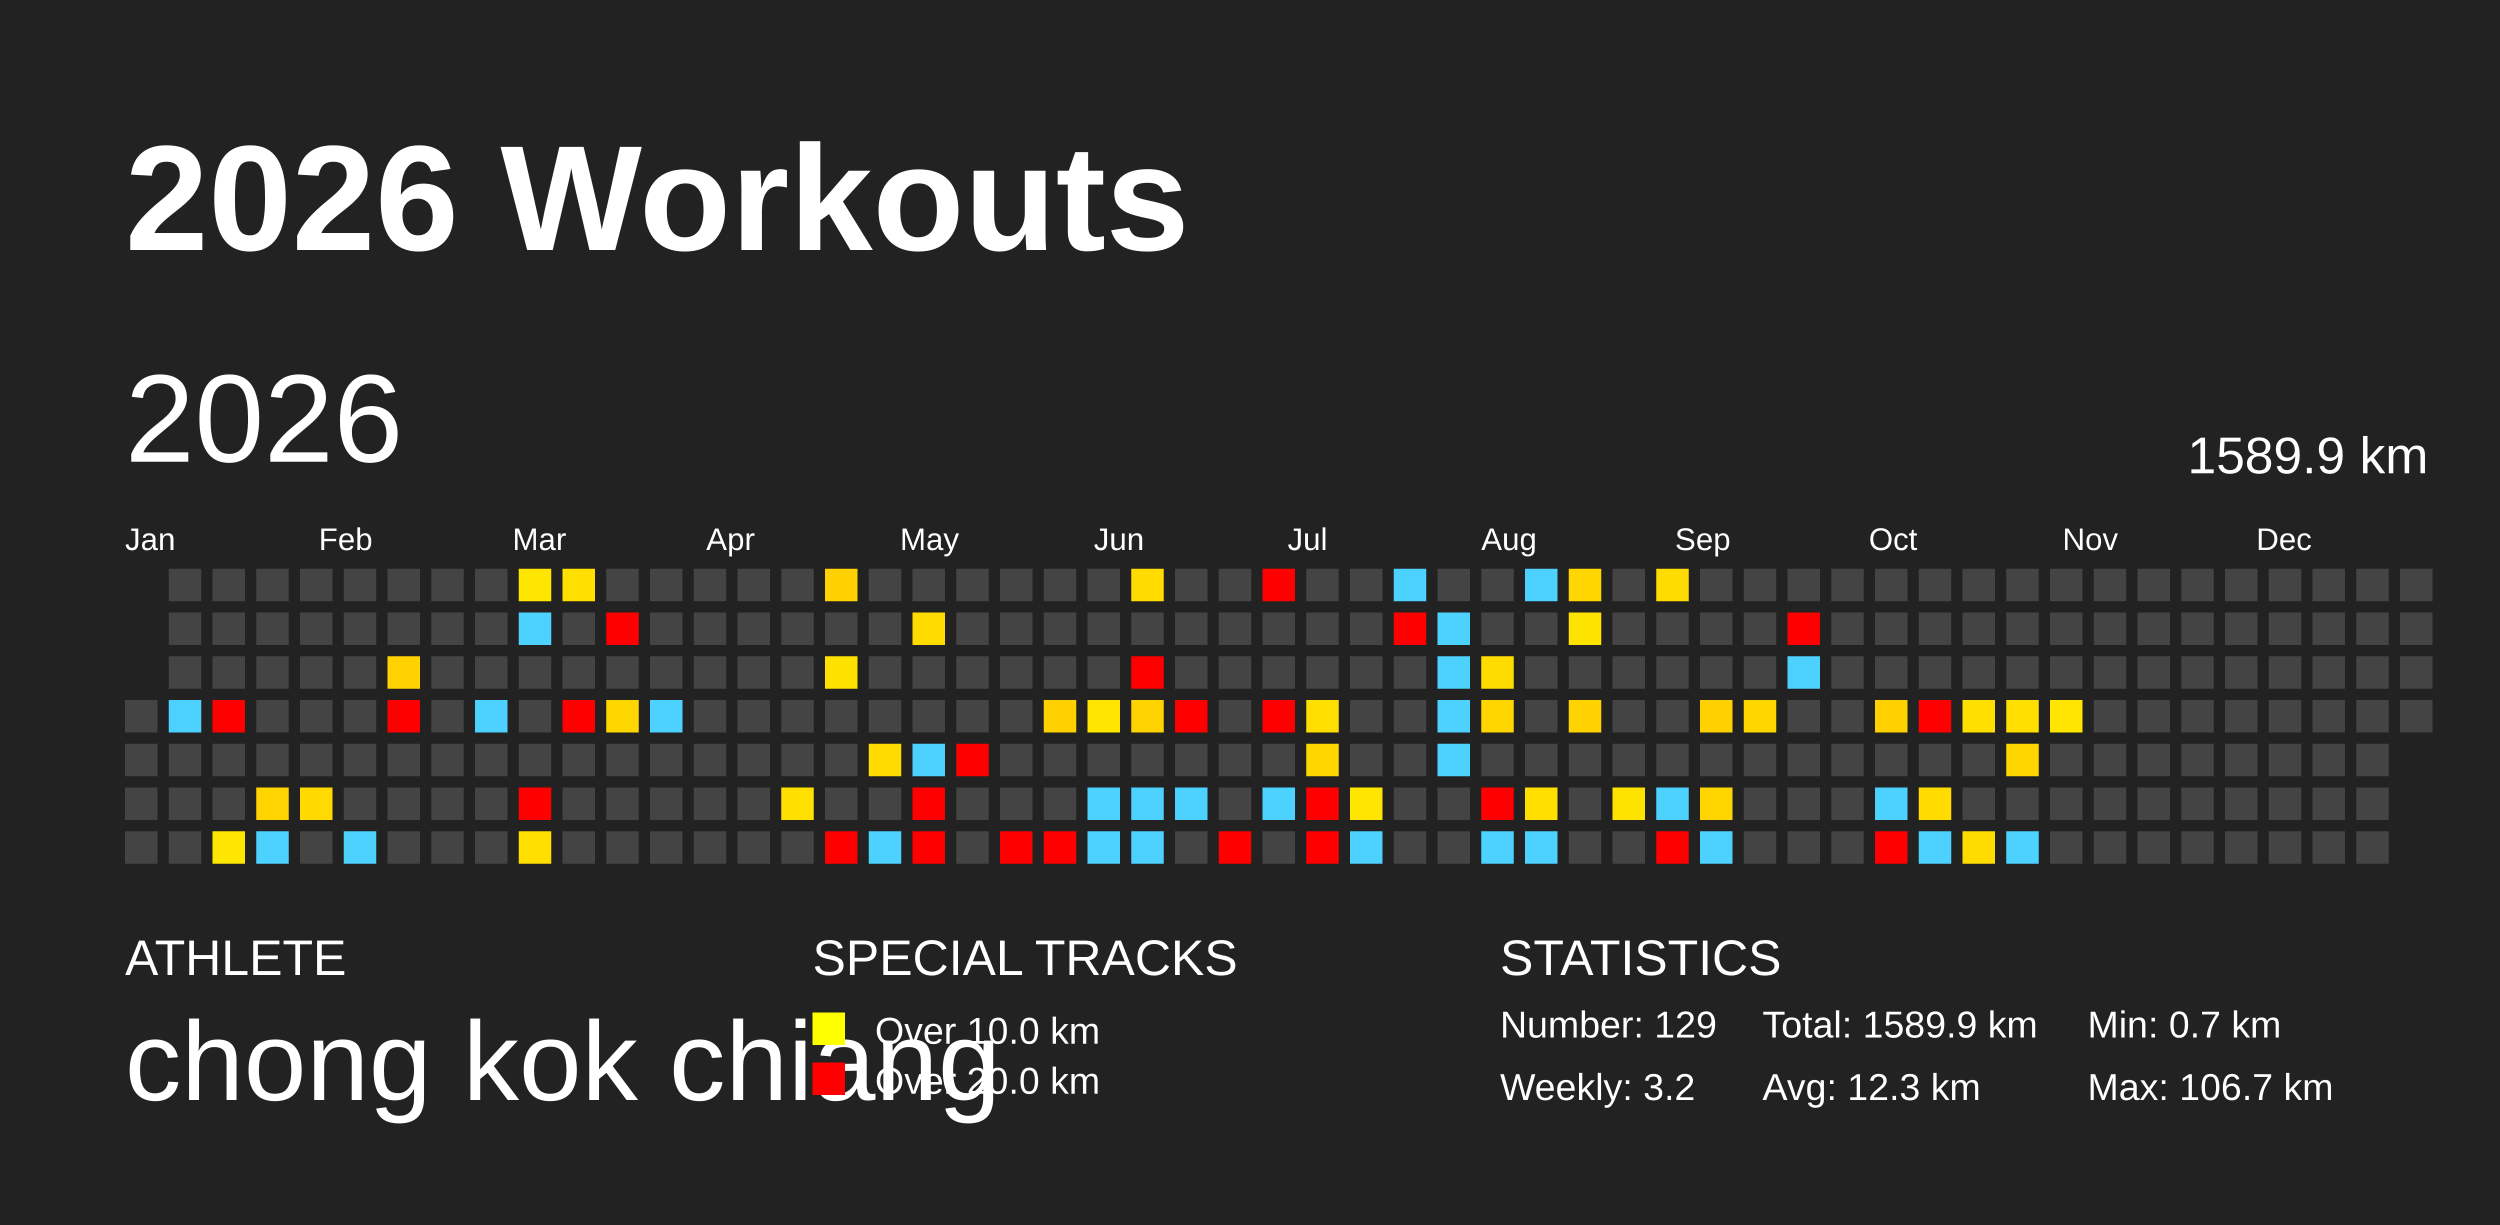
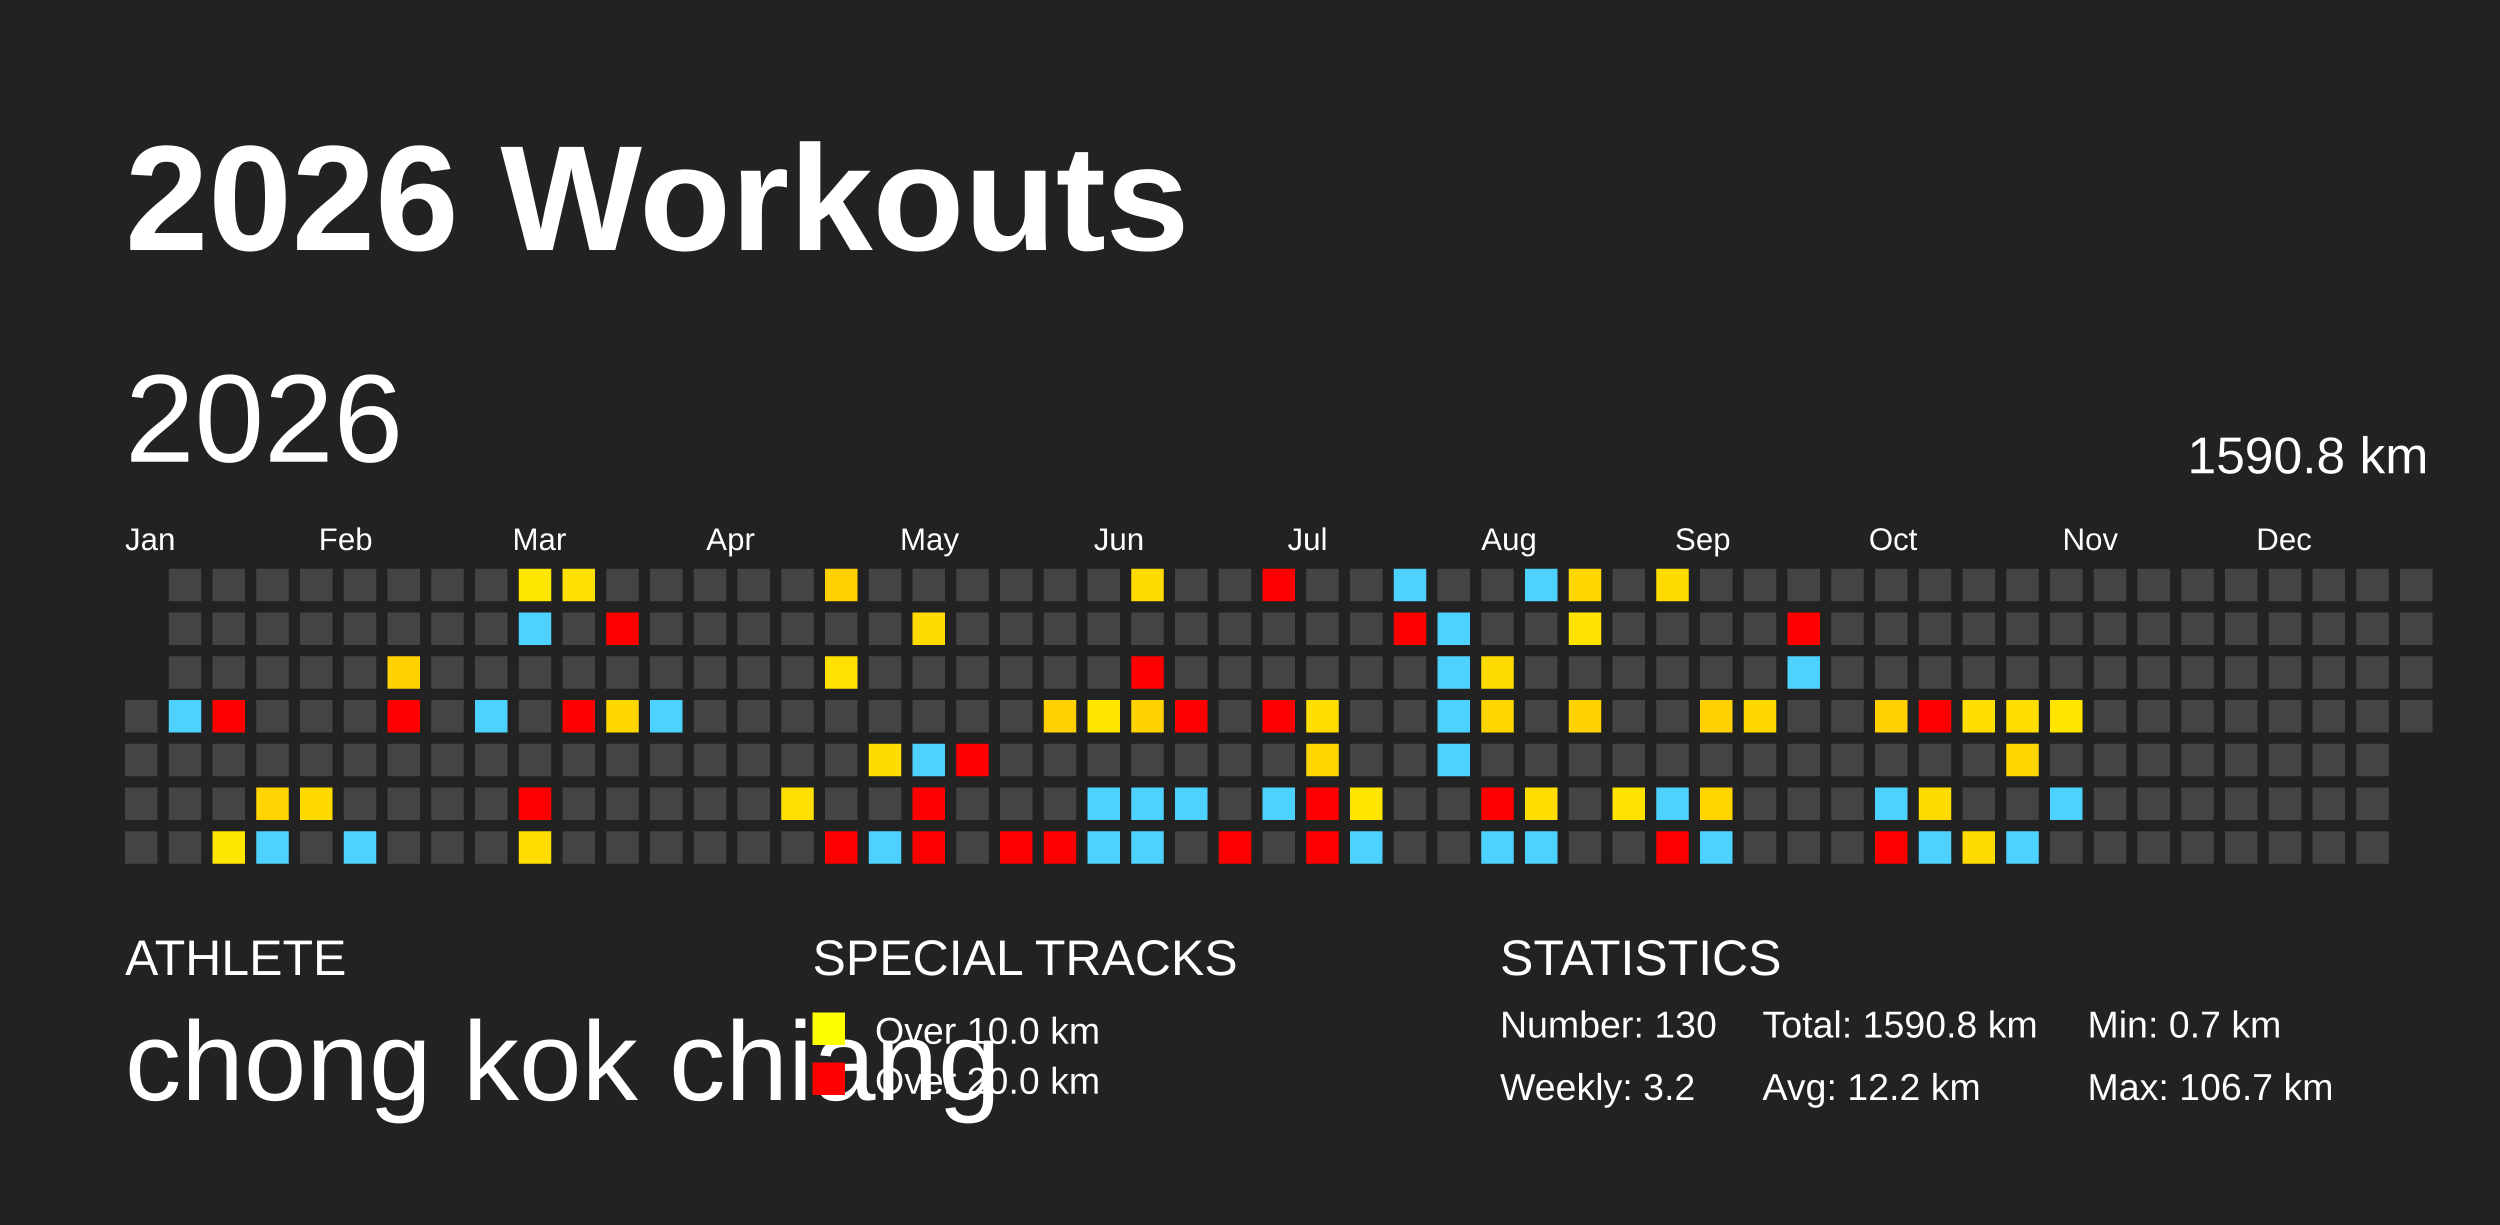
<svg xmlns="http://www.w3.org/2000/svg" baseProfile="full" height="98mm" version="1.1" viewBox="0,0,200,98" width="200mm">
  <defs />
  <rect fill="#222222" height="98" width="200" x="0" y="0" />
  <text fill="#FFFFFF" style="font-size:12px; font-family:Arial; font-weight:bold;" x="10" y="20">2026 Workouts</text>
  <text fill="#FFFFFF" style="font-size:4px; font-family:Arial" x="10" y="78">ATHLETE</text>
  <text fill="#FFFFFF" style="font-size:9px; font-family:Arial" x="10" y="88">chong kok chiang</text>
  <text fill="#FFFFFF" style="font-size:4px; font-family:Arial" x="65" y="78">SPECIAL TRACKS</text>
  <rect fill="yellow" height="2.6" width="2.6" x="65" y="81" />
  <text fill="#FFFFFF" style="font-size:3px; font-family:Arial" x="70" y="83.5">Over 10.0 km</text>
  <rect fill="red" height="2.6" width="2.6" x="65" y="85" />
  <text fill="#FFFFFF" style="font-size:3px; font-family:Arial" x="70" y="87.5">Over 20.0 km</text>
  <text fill="#FFFFFF" style="font-size:4px; font-family:Arial" x="120" y="78">STATISTICS</text>
-   <text fill="#FFFFFF" style="font-size:3px; font-family:Arial" x="120" y="83">Number: 129</text>
+   <text fill="#FFFFFF" style="font-size:3px; font-family:Arial" x="120" y="83">Number: 130</text>
  <text fill="#FFFFFF" style="font-size:3px; font-family:Arial" x="120" y="88">Weekly: 3.2</text>
-   <text fill="#FFFFFF" style="font-size:3px; font-family:Arial" x="141" y="83">Total: 1589.9 km</text>
-   <text fill="#FFFFFF" style="font-size:3px; font-family:Arial" x="141" y="88">Avg: 12.3 km</text>
+   <text fill="#FFFFFF" style="font-size:3px; font-family:Arial" x="141" y="83">Total: 1590.8 km</text>
+   <text fill="#FFFFFF" style="font-size:3px; font-family:Arial" x="141" y="88">Avg: 12.2 km</text>
  <text fill="#FFFFFF" style="font-size:3px; font-family:Arial" x="167" y="83">Min: 0.7 km</text>
  <text fill="#FFFFFF" style="font-size:3px; font-family:Arial" x="167" y="88">Max: 106.7 km</text>
  <text dominant-baseline="hanging" fill="#FFFFFF" style="font-size:10.0px; font-family:Arial;" x="10" y="30">2026</text>
-   <text dominant-baseline="hanging" fill="#FFFFFF" style="font-size:4.125px; font-family:Arial;" x="175" y="35">1589.9 km</text>
+   <text dominant-baseline="hanging" fill="#FFFFFF" style="font-size:4.125px; font-family:Arial;" x="175" y="35">1590.8 km</text>
  <text fill="#FFFFFF" style="font-size:2.5px; font-family:Arial" x="10.0" y="44">Jan</text>
  <text fill="#FFFFFF" style="font-size:2.5px; font-family:Arial" x="25.5" y="44">Feb</text>
  <text fill="#FFFFFF" style="font-size:2.5px; font-family:Arial" x="41.0" y="44">Mar</text>
  <text fill="#FFFFFF" style="font-size:2.5px; font-family:Arial" x="56.5" y="44">Apr</text>
  <text fill="#FFFFFF" style="font-size:2.5px; font-family:Arial" x="72.0" y="44">May</text>
  <text fill="#FFFFFF" style="font-size:2.5px; font-family:Arial" x="87.5" y="44">Jun</text>
  <text fill="#FFFFFF" style="font-size:2.5px; font-family:Arial" x="103.0" y="44">Jul</text>
  <text fill="#FFFFFF" style="font-size:2.5px; font-family:Arial" x="118.5" y="44">Aug</text>
  <text fill="#FFFFFF" style="font-size:2.5px; font-family:Arial" x="134.0" y="44">Sep</text>
  <text fill="#FFFFFF" style="font-size:2.5px; font-family:Arial" x="149.5" y="44">Oct</text>
  <text fill="#FFFFFF" style="font-size:2.5px; font-family:Arial" x="165.0" y="44">Nov</text>
  <text fill="#FFFFFF" style="font-size:2.5px; font-family:Arial" x="180.5" y="44">Dec</text>
  <rect fill="#444444" height="2.6" width="2.6" x="10.0" y="56.0" />
  <rect fill="#444444" height="2.6" width="2.6" x="10.0" y="59.5" />
  <rect fill="#444444" height="2.6" width="2.6" x="10.0" y="63.0" />
  <rect fill="#444444" height="2.6" width="2.6" x="10.0" y="66.5" />
  <rect fill="#444444" height="2.6" width="2.6" x="13.5" y="45.5" />
  <rect fill="#444444" height="2.6" width="2.6" x="13.5" y="49.0" />
  <rect fill="#444444" height="2.6" width="2.6" x="13.5" y="52.5" />
  <rect fill="#4dd2ff" height="2.6" width="2.6" x="13.5" y="56.0" />
  <rect fill="#444444" height="2.6" width="2.6" x="13.5" y="59.5" />
  <rect fill="#444444" height="2.6" width="2.6" x="13.5" y="63.0" />
  <rect fill="#444444" height="2.6" width="2.6" x="13.5" y="66.5" />
  <rect fill="#444444" height="2.6" width="2.6" x="17.0" y="45.5" />
  <rect fill="#444444" height="2.6" width="2.6" x="17.0" y="49.0" />
  <rect fill="#444444" height="2.6" width="2.6" x="17.0" y="52.5" />
  <rect fill="red" height="2.6" width="2.6" x="17.0" y="56.0" />
  <rect fill="#444444" height="2.6" width="2.6" x="17.0" y="59.5" />
  <rect fill="#444444" height="2.6" width="2.6" x="17.0" y="63.0" />
  <rect fill="#ffe600" height="2.6" width="2.6" x="17.0" y="66.5" />
  <rect fill="#444444" height="2.6" width="2.6" x="20.5" y="45.5" />
  <rect fill="#444444" height="2.6" width="2.6" x="20.5" y="49.0" />
  <rect fill="#444444" height="2.6" width="2.6" x="20.5" y="52.5" />
  <rect fill="#444444" height="2.6" width="2.6" x="20.5" y="56.0" />
  <rect fill="#444444" height="2.6" width="2.6" x="20.5" y="59.5" />
  <rect fill="#ffd400" height="2.6" width="2.6" x="20.5" y="63.0" />
  <rect fill="#4dd2ff" height="2.6" width="2.6" x="20.5" y="66.5" />
  <rect fill="#444444" height="2.6" width="2.6" x="24.0" y="45.5" />
  <rect fill="#444444" height="2.6" width="2.6" x="24.0" y="49.0" />
  <rect fill="#444444" height="2.6" width="2.6" x="24.0" y="52.5" />
  <rect fill="#444444" height="2.6" width="2.6" x="24.0" y="56.0" />
  <rect fill="#444444" height="2.6" width="2.6" x="24.0" y="59.5" />
  <rect fill="#ffd900" height="2.6" width="2.6" x="24.0" y="63.0" />
  <rect fill="#444444" height="2.6" width="2.6" x="24.0" y="66.5" />
  <rect fill="#444444" height="2.6" width="2.6" x="27.5" y="45.5" />
  <rect fill="#444444" height="2.6" width="2.6" x="27.5" y="49.0" />
  <rect fill="#444444" height="2.6" width="2.6" x="27.5" y="52.5" />
  <rect fill="#444444" height="2.6" width="2.6" x="27.5" y="56.0" />
  <rect fill="#444444" height="2.6" width="2.6" x="27.5" y="59.5" />
  <rect fill="#444444" height="2.6" width="2.6" x="27.5" y="63.0" />
  <rect fill="#4dd2ff" height="2.6" width="2.6" x="27.5" y="66.5" />
  <rect fill="#444444" height="2.6" width="2.6" x="31.0" y="45.5" />
  <rect fill="#444444" height="2.6" width="2.6" x="31.0" y="49.0" />
  <rect fill="#ffd200" height="2.6" width="2.6" x="31.0" y="52.5" />
  <rect fill="red" height="2.6" width="2.6" x="31.0" y="56.0" />
  <rect fill="#444444" height="2.6" width="2.6" x="31.0" y="59.5" />
  <rect fill="#444444" height="2.6" width="2.6" x="31.0" y="63.0" />
  <rect fill="#444444" height="2.6" width="2.6" x="31.0" y="66.5" />
  <rect fill="#444444" height="2.6" width="2.6" x="34.5" y="45.5" />
  <rect fill="#444444" height="2.6" width="2.6" x="34.5" y="49.0" />
  <rect fill="#444444" height="2.6" width="2.6" x="34.5" y="52.5" />
  <rect fill="#444444" height="2.6" width="2.6" x="34.5" y="56.0" />
  <rect fill="#444444" height="2.6" width="2.6" x="34.5" y="59.5" />
  <rect fill="#444444" height="2.6" width="2.6" x="34.5" y="63.0" />
  <rect fill="#444444" height="2.6" width="2.6" x="34.5" y="66.5" />
  <rect fill="#444444" height="2.6" width="2.6" x="38.0" y="45.5" />
  <rect fill="#444444" height="2.6" width="2.6" x="38.0" y="49.0" />
  <rect fill="#444444" height="2.6" width="2.6" x="38.0" y="52.5" />
  <rect fill="#4dd2ff" height="2.6" width="2.6" x="38.0" y="56.0" />
  <rect fill="#444444" height="2.6" width="2.6" x="38.0" y="59.5" />
  <rect fill="#444444" height="2.6" width="2.6" x="38.0" y="63.0" />
  <rect fill="#444444" height="2.6" width="2.6" x="38.0" y="66.5" />
  <rect fill="#ffe600" height="2.6" width="2.6" x="41.5" y="45.5" />
  <rect fill="#4dd2ff" height="2.6" width="2.6" x="41.5" y="49.0" />
  <rect fill="#444444" height="2.6" width="2.6" x="41.5" y="52.5" />
  <rect fill="#444444" height="2.6" width="2.6" x="41.5" y="56.0" />
  <rect fill="#444444" height="2.6" width="2.6" x="41.5" y="59.5" />
  <rect fill="red" height="2.6" width="2.6" x="41.5" y="63.0" />
  <rect fill="#ffde00" height="2.6" width="2.6" x="41.5" y="66.5" />
  <rect fill="#ffe000" height="2.6" width="2.6" x="45.0" y="45.5" />
  <rect fill="#444444" height="2.6" width="2.6" x="45.0" y="49.0" />
  <rect fill="#444444" height="2.6" width="2.6" x="45.0" y="52.5" />
  <rect fill="red" height="2.6" width="2.6" x="45.0" y="56.0" />
  <rect fill="#444444" height="2.6" width="2.6" x="45.0" y="59.5" />
  <rect fill="#444444" height="2.6" width="2.6" x="45.0" y="63.0" />
  <rect fill="#444444" height="2.6" width="2.6" x="45.0" y="66.5" />
  <rect fill="#444444" height="2.6" width="2.6" x="48.5" y="45.5" />
  <rect fill="red" height="2.6" width="2.6" x="48.5" y="49.0" />
  <rect fill="#444444" height="2.6" width="2.6" x="48.5" y="52.5" />
  <rect fill="#ffd700" height="2.6" width="2.6" x="48.5" y="56.0" />
  <rect fill="#444444" height="2.6" width="2.6" x="48.5" y="59.5" />
  <rect fill="#444444" height="2.6" width="2.6" x="48.5" y="63.0" />
  <rect fill="#444444" height="2.6" width="2.6" x="48.5" y="66.5" />
  <rect fill="#444444" height="2.6" width="2.6" x="52.0" y="45.5" />
  <rect fill="#444444" height="2.6" width="2.6" x="52.0" y="49.0" />
  <rect fill="#444444" height="2.6" width="2.6" x="52.0" y="52.5" />
  <rect fill="#4dd2ff" height="2.6" width="2.6" x="52.0" y="56.0" />
  <rect fill="#444444" height="2.6" width="2.6" x="52.0" y="59.5" />
  <rect fill="#444444" height="2.6" width="2.6" x="52.0" y="63.0" />
  <rect fill="#444444" height="2.6" width="2.6" x="52.0" y="66.5" />
  <rect fill="#444444" height="2.6" width="2.6" x="55.5" y="45.5" />
  <rect fill="#444444" height="2.6" width="2.6" x="55.5" y="49.0" />
  <rect fill="#444444" height="2.6" width="2.6" x="55.5" y="52.5" />
  <rect fill="#444444" height="2.6" width="2.6" x="55.5" y="56.0" />
  <rect fill="#444444" height="2.6" width="2.6" x="55.5" y="59.5" />
  <rect fill="#444444" height="2.6" width="2.6" x="55.5" y="63.0" />
  <rect fill="#444444" height="2.6" width="2.6" x="55.5" y="66.5" />
  <rect fill="#444444" height="2.6" width="2.6" x="59.0" y="45.5" />
  <rect fill="#444444" height="2.6" width="2.6" x="59.0" y="49.0" />
  <rect fill="#444444" height="2.6" width="2.6" x="59.0" y="52.5" />
  <rect fill="#444444" height="2.6" width="2.6" x="59.0" y="56.0" />
  <rect fill="#444444" height="2.6" width="2.6" x="59.0" y="59.5" />
  <rect fill="#444444" height="2.6" width="2.6" x="59.0" y="63.0" />
  <rect fill="#444444" height="2.6" width="2.6" x="59.0" y="66.5" />
  <rect fill="#444444" height="2.6" width="2.6" x="62.5" y="45.5" />
  <rect fill="#444444" height="2.6" width="2.6" x="62.5" y="49.0" />
  <rect fill="#444444" height="2.6" width="2.6" x="62.5" y="52.5" />
  <rect fill="#444444" height="2.6" width="2.6" x="62.5" y="56.0" />
  <rect fill="#444444" height="2.6" width="2.6" x="62.5" y="59.5" />
  <rect fill="#ffe000" height="2.6" width="2.6" x="62.5" y="63.0" />
  <rect fill="#444444" height="2.6" width="2.6" x="62.5" y="66.5" />
  <rect fill="#ffd100" height="2.6" width="2.6" x="66.0" y="45.5" />
  <rect fill="#444444" height="2.6" width="2.6" x="66.0" y="49.0" />
  <rect fill="#ffe100" height="2.6" width="2.6" x="66.0" y="52.5" />
  <rect fill="#444444" height="2.6" width="2.6" x="66.0" y="56.0" />
  <rect fill="#444444" height="2.6" width="2.6" x="66.0" y="59.5" />
  <rect fill="#444444" height="2.6" width="2.6" x="66.0" y="63.0" />
  <rect fill="red" height="2.6" width="2.6" x="66.0" y="66.5" />
  <rect fill="#444444" height="2.6" width="2.6" x="69.5" y="45.5" />
  <rect fill="#444444" height="2.6" width="2.6" x="69.5" y="49.0" />
  <rect fill="#444444" height="2.6" width="2.6" x="69.5" y="52.5" />
  <rect fill="#444444" height="2.6" width="2.6" x="69.5" y="56.0" />
  <rect fill="#ffdb00" height="2.6" width="2.6" x="69.5" y="59.5" />
  <rect fill="#444444" height="2.6" width="2.6" x="69.5" y="63.0" />
  <rect fill="#4dd2ff" height="2.6" width="2.6" x="69.5" y="66.5" />
  <rect fill="#444444" height="2.6" width="2.6" x="73.0" y="45.5" />
  <rect fill="#ffdb00" height="2.6" width="2.6" x="73.0" y="49.0" />
  <rect fill="#444444" height="2.6" width="2.6" x="73.0" y="52.5" />
  <rect fill="#444444" height="2.6" width="2.6" x="73.0" y="56.0" />
  <rect fill="#4dd2ff" height="2.6" width="2.6" x="73.0" y="59.5" />
  <rect fill="red" height="2.6" width="2.6" x="73.0" y="63.0" />
  <rect fill="red" height="2.6" width="2.6" x="73.0" y="66.5" />
  <rect fill="#444444" height="2.6" width="2.6" x="76.5" y="45.5" />
  <rect fill="#444444" height="2.6" width="2.6" x="76.5" y="49.0" />
  <rect fill="#444444" height="2.6" width="2.6" x="76.5" y="52.5" />
  <rect fill="#444444" height="2.6" width="2.6" x="76.5" y="56.0" />
  <rect fill="red" height="2.6" width="2.6" x="76.5" y="59.5" />
  <rect fill="#444444" height="2.6" width="2.6" x="76.5" y="63.0" />
  <rect fill="#444444" height="2.6" width="2.6" x="76.5" y="66.5" />
  <rect fill="#444444" height="2.6" width="2.6" x="80.0" y="45.5" />
  <rect fill="#444444" height="2.6" width="2.6" x="80.0" y="49.0" />
  <rect fill="#444444" height="2.6" width="2.6" x="80.0" y="52.5" />
  <rect fill="#444444" height="2.6" width="2.6" x="80.0" y="56.0" />
  <rect fill="#444444" height="2.6" width="2.6" x="80.0" y="59.5" />
  <rect fill="#444444" height="2.6" width="2.6" x="80.0" y="63.0" />
  <rect fill="red" height="2.6" width="2.6" x="80.0" y="66.5" />
  <rect fill="#444444" height="2.6" width="2.6" x="83.5" y="45.5" />
  <rect fill="#444444" height="2.6" width="2.6" x="83.5" y="49.0" />
  <rect fill="#444444" height="2.6" width="2.6" x="83.5" y="52.5" />
  <rect fill="#ffd100" height="2.6" width="2.6" x="83.5" y="56.0" />
  <rect fill="#444444" height="2.6" width="2.6" x="83.5" y="59.5" />
  <rect fill="#444444" height="2.6" width="2.6" x="83.5" y="63.0" />
  <rect fill="red" height="2.6" width="2.6" x="83.5" y="66.5" />
  <rect fill="#444444" height="2.6" width="2.6" x="87.0" y="45.5" />
  <rect fill="#444444" height="2.6" width="2.6" x="87.0" y="49.0" />
  <rect fill="#444444" height="2.6" width="2.6" x="87.0" y="52.5" />
  <rect fill="#ffe500" height="2.6" width="2.6" x="87.0" y="56.0" />
  <rect fill="#444444" height="2.6" width="2.6" x="87.0" y="59.5" />
  <rect fill="#4dd2ff" height="2.6" width="2.6" x="87.0" y="63.0" />
  <rect fill="#4dd2ff" height="2.6" width="2.6" x="87.0" y="66.5" />
  <rect fill="#ffdb00" height="2.6" width="2.6" x="90.5" y="45.5" />
  <rect fill="#444444" height="2.6" width="2.6" x="90.5" y="49.0" />
  <rect fill="red" height="2.6" width="2.6" x="90.5" y="52.5" />
  <rect fill="#ffd300" height="2.6" width="2.6" x="90.5" y="56.0" />
  <rect fill="#444444" height="2.6" width="2.6" x="90.5" y="59.5" />
  <rect fill="#4dd2ff" height="2.6" width="2.6" x="90.5" y="63.0" />
  <rect fill="#4dd2ff" height="2.6" width="2.6" x="90.5" y="66.5" />
  <rect fill="#444444" height="2.6" width="2.6" x="94.0" y="45.5" />
  <rect fill="#444444" height="2.6" width="2.6" x="94.0" y="49.0" />
  <rect fill="#444444" height="2.6" width="2.6" x="94.0" y="52.5" />
  <rect fill="red" height="2.6" width="2.6" x="94.0" y="56.0" />
  <rect fill="#444444" height="2.6" width="2.6" x="94.0" y="59.5" />
  <rect fill="#4dd2ff" height="2.6" width="2.6" x="94.0" y="63.0" />
  <rect fill="#444444" height="2.6" width="2.6" x="94.0" y="66.5" />
  <rect fill="#444444" height="2.6" width="2.6" x="97.5" y="45.5" />
  <rect fill="#444444" height="2.6" width="2.6" x="97.5" y="49.0" />
  <rect fill="#444444" height="2.6" width="2.6" x="97.5" y="52.5" />
  <rect fill="#444444" height="2.6" width="2.6" x="97.5" y="56.0" />
  <rect fill="#444444" height="2.6" width="2.6" x="97.5" y="59.5" />
  <rect fill="#444444" height="2.6" width="2.6" x="97.5" y="63.0" />
  <rect fill="red" height="2.6" width="2.6" x="97.5" y="66.5" />
  <rect fill="red" height="2.6" width="2.6" x="101.0" y="45.5" />
  <rect fill="#444444" height="2.6" width="2.6" x="101.0" y="49.0" />
  <rect fill="#444444" height="2.6" width="2.6" x="101.0" y="52.5" />
  <rect fill="red" height="2.6" width="2.6" x="101.0" y="56.0" />
  <rect fill="#444444" height="2.6" width="2.6" x="101.0" y="59.5" />
  <rect fill="#4dd2ff" height="2.6" width="2.6" x="101.0" y="63.0" />
  <rect fill="#444444" height="2.6" width="2.6" x="101.0" y="66.5" />
  <rect fill="#444444" height="2.6" width="2.6" x="104.5" y="45.5" />
  <rect fill="#444444" height="2.6" width="2.6" x="104.5" y="49.0" />
  <rect fill="#444444" height="2.6" width="2.6" x="104.5" y="52.5" />
  <rect fill="#ffdf00" height="2.6" width="2.6" x="104.5" y="56.0" />
  <rect fill="#ffd700" height="2.6" width="2.6" x="104.5" y="59.5" />
  <rect fill="red" height="2.6" width="2.6" x="104.5" y="63.0" />
  <rect fill="red" height="2.6" width="2.6" x="104.5" y="66.5" />
  <rect fill="#444444" height="2.6" width="2.6" x="108.0" y="45.5" />
  <rect fill="#444444" height="2.6" width="2.6" x="108.0" y="49.0" />
  <rect fill="#444444" height="2.6" width="2.6" x="108.0" y="52.5" />
  <rect fill="#444444" height="2.6" width="2.6" x="108.0" y="56.0" />
  <rect fill="#444444" height="2.6" width="2.6" x="108.0" y="59.5" />
  <rect fill="#ffe500" height="2.6" width="2.6" x="108.0" y="63.0" />
  <rect fill="#4dd2ff" height="2.6" width="2.6" x="108.0" y="66.5" />
  <rect fill="#4dd2ff" height="2.6" width="2.6" x="111.5" y="45.5" />
  <rect fill="red" height="2.6" width="2.6" x="111.5" y="49.0" />
  <rect fill="#444444" height="2.6" width="2.6" x="111.5" y="52.5" />
  <rect fill="#444444" height="2.6" width="2.6" x="111.5" y="56.0" />
  <rect fill="#444444" height="2.6" width="2.6" x="111.5" y="59.5" />
  <rect fill="#444444" height="2.6" width="2.6" x="111.5" y="63.0" />
  <rect fill="#444444" height="2.6" width="2.6" x="111.5" y="66.5" />
  <rect fill="#444444" height="2.6" width="2.6" x="115.0" y="45.5" />
  <rect fill="#4dd2ff" height="2.6" width="2.6" x="115.0" y="49.0" />
  <rect fill="#4dd2ff" height="2.6" width="2.6" x="115.0" y="52.5" />
  <rect fill="#4dd2ff" height="2.6" width="2.6" x="115.0" y="56.0" />
  <rect fill="#4dd2ff" height="2.6" width="2.6" x="115.0" y="59.5" />
  <rect fill="#444444" height="2.6" width="2.6" x="115.0" y="63.0" />
  <rect fill="#444444" height="2.6" width="2.6" x="115.0" y="66.5" />
  <rect fill="#444444" height="2.6" width="2.6" x="118.5" y="45.5" />
  <rect fill="#444444" height="2.6" width="2.6" x="118.5" y="49.0" />
  <rect fill="#ffdc00" height="2.6" width="2.6" x="118.5" y="52.5" />
  <rect fill="#ffd600" height="2.6" width="2.6" x="118.5" y="56.0" />
  <rect fill="#444444" height="2.6" width="2.6" x="118.5" y="59.5" />
  <rect fill="red" height="2.6" width="2.6" x="118.5" y="63.0" />
  <rect fill="#4dd2ff" height="2.6" width="2.6" x="118.5" y="66.5" />
  <rect fill="#4dd2ff" height="2.6" width="2.6" x="122.0" y="45.5" />
  <rect fill="#444444" height="2.6" width="2.6" x="122.0" y="49.0" />
  <rect fill="#444444" height="2.6" width="2.6" x="122.0" y="52.5" />
  <rect fill="#444444" height="2.6" width="2.6" x="122.0" y="56.0" />
  <rect fill="#444444" height="2.6" width="2.6" x="122.0" y="59.5" />
  <rect fill="#ffde00" height="2.6" width="2.6" x="122.0" y="63.0" />
  <rect fill="#4dd2ff" height="2.6" width="2.6" x="122.0" y="66.5" />
  <rect fill="#ffd600" height="2.6" width="2.6" x="125.5" y="45.5" />
  <rect fill="#ffe300" height="2.6" width="2.6" x="125.5" y="49.0" />
  <rect fill="#444444" height="2.6" width="2.6" x="125.5" y="52.5" />
  <rect fill="#ffd200" height="2.6" width="2.6" x="125.5" y="56.0" />
  <rect fill="#444444" height="2.6" width="2.6" x="125.5" y="59.5" />
  <rect fill="#444444" height="2.6" width="2.6" x="125.5" y="63.0" />
  <rect fill="#444444" height="2.6" width="2.6" x="125.5" y="66.5" />
  <rect fill="#444444" height="2.6" width="2.6" x="129.0" y="45.5" />
  <rect fill="#444444" height="2.6" width="2.6" x="129.0" y="49.0" />
  <rect fill="#444444" height="2.6" width="2.6" x="129.0" y="52.5" />
  <rect fill="#444444" height="2.6" width="2.6" x="129.0" y="56.0" />
  <rect fill="#444444" height="2.6" width="2.6" x="129.0" y="59.5" />
  <rect fill="#ffe300" height="2.6" width="2.6" x="129.0" y="63.0" />
  <rect fill="#444444" height="2.6" width="2.6" x="129.0" y="66.5" />
  <rect fill="#ffdc00" height="2.6" width="2.6" x="132.5" y="45.5" />
  <rect fill="#444444" height="2.6" width="2.6" x="132.5" y="49.0" />
  <rect fill="#444444" height="2.6" width="2.6" x="132.5" y="52.5" />
  <rect fill="#444444" height="2.6" width="2.6" x="132.5" y="56.0" />
  <rect fill="#444444" height="2.6" width="2.6" x="132.5" y="59.5" />
  <rect fill="#4dd2ff" height="2.6" width="2.6" x="132.5" y="63.0" />
  <rect fill="red" height="2.6" width="2.6" x="132.5" y="66.5" />
  <rect fill="#444444" height="2.6" width="2.6" x="136.0" y="45.5" />
  <rect fill="#444444" height="2.6" width="2.6" x="136.0" y="49.0" />
  <rect fill="#444444" height="2.6" width="2.6" x="136.0" y="52.5" />
  <rect fill="#ffd100" height="2.6" width="2.6" x="136.0" y="56.0" />
  <rect fill="#444444" height="2.6" width="2.6" x="136.0" y="59.5" />
  <rect fill="#ffd500" height="2.6" width="2.6" x="136.0" y="63.0" />
  <rect fill="#4dd2ff" height="2.6" width="2.6" x="136.0" y="66.5" />
  <rect fill="#444444" height="2.6" width="2.6" x="139.5" y="45.5" />
  <rect fill="#444444" height="2.6" width="2.6" x="139.5" y="49.0" />
  <rect fill="#444444" height="2.6" width="2.6" x="139.5" y="52.5" />
  <rect fill="#ffd700" height="2.6" width="2.6" x="139.5" y="56.0" />
  <rect fill="#444444" height="2.6" width="2.6" x="139.5" y="59.5" />
  <rect fill="#444444" height="2.6" width="2.6" x="139.5" y="63.0" />
  <rect fill="#444444" height="2.6" width="2.6" x="139.5" y="66.5" />
  <rect fill="#444444" height="2.6" width="2.6" x="143.0" y="45.5" />
  <rect fill="red" height="2.6" width="2.6" x="143.0" y="49.0" />
  <rect fill="#4dd2ff" height="2.6" width="2.6" x="143.0" y="52.5" />
  <rect fill="#444444" height="2.6" width="2.6" x="143.0" y="56.0" />
  <rect fill="#444444" height="2.6" width="2.6" x="143.0" y="59.5" />
  <rect fill="#444444" height="2.6" width="2.6" x="143.0" y="63.0" />
  <rect fill="#444444" height="2.6" width="2.6" x="143.0" y="66.5" />
  <rect fill="#444444" height="2.6" width="2.6" x="146.5" y="45.5" />
  <rect fill="#444444" height="2.6" width="2.6" x="146.5" y="49.0" />
  <rect fill="#444444" height="2.6" width="2.6" x="146.5" y="52.5" />
  <rect fill="#444444" height="2.6" width="2.6" x="146.5" y="56.0" />
  <rect fill="#444444" height="2.6" width="2.6" x="146.5" y="59.5" />
  <rect fill="#444444" height="2.6" width="2.6" x="146.5" y="63.0" />
  <rect fill="#444444" height="2.6" width="2.6" x="146.5" y="66.5" />
  <rect fill="#444444" height="2.6" width="2.6" x="150.0" y="45.5" />
  <rect fill="#444444" height="2.6" width="2.6" x="150.0" y="49.0" />
  <rect fill="#444444" height="2.6" width="2.6" x="150.0" y="52.5" />
  <rect fill="#ffd100" height="2.6" width="2.6" x="150.0" y="56.0" />
  <rect fill="#444444" height="2.6" width="2.6" x="150.0" y="59.5" />
  <rect fill="#4dd2ff" height="2.6" width="2.6" x="150.0" y="63.0" />
  <rect fill="red" height="2.6" width="2.6" x="150.0" y="66.5" />
  <rect fill="#444444" height="2.6" width="2.6" x="153.5" y="45.5" />
  <rect fill="#444444" height="2.6" width="2.6" x="153.5" y="49.0" />
  <rect fill="#444444" height="2.6" width="2.6" x="153.5" y="52.5" />
  <rect fill="red" height="2.6" width="2.6" x="153.5" y="56.0" />
  <rect fill="#444444" height="2.6" width="2.6" x="153.5" y="59.5" />
  <rect fill="#ffdb00" height="2.6" width="2.6" x="153.5" y="63.0" />
  <rect fill="#4dd2ff" height="2.6" width="2.6" x="153.5" y="66.5" />
  <rect fill="#444444" height="2.6" width="2.6" x="157.0" y="45.5" />
  <rect fill="#444444" height="2.6" width="2.6" x="157.0" y="49.0" />
  <rect fill="#444444" height="2.6" width="2.6" x="157.0" y="52.5" />
  <rect fill="#ffdf00" height="2.6" width="2.6" x="157.0" y="56.0" />
  <rect fill="#444444" height="2.6" width="2.6" x="157.0" y="59.5" />
  <rect fill="#444444" height="2.6" width="2.6" x="157.0" y="63.0" />
  <rect fill="#ffdc00" height="2.6" width="2.6" x="157.0" y="66.5" />
  <rect fill="#444444" height="2.6" width="2.6" x="160.5" y="45.5" />
  <rect fill="#444444" height="2.6" width="2.6" x="160.5" y="49.0" />
  <rect fill="#444444" height="2.6" width="2.6" x="160.5" y="52.5" />
  <rect fill="#ffdf00" height="2.6" width="2.6" x="160.5" y="56.0" />
  <rect fill="#ffd600" height="2.6" width="2.6" x="160.5" y="59.5" />
  <rect fill="#444444" height="2.6" width="2.6" x="160.5" y="63.0" />
  <rect fill="#4dd2ff" height="2.6" width="2.6" x="160.5" y="66.5" />
  <rect fill="#444444" height="2.6" width="2.6" x="164.0" y="45.5" />
  <rect fill="#444444" height="2.6" width="2.6" x="164.0" y="49.0" />
  <rect fill="#444444" height="2.6" width="2.6" x="164.0" y="52.5" />
  <rect fill="#ffe500" height="2.6" width="2.6" x="164.0" y="56.0" />
  <rect fill="#444444" height="2.6" width="2.6" x="164.0" y="59.5" />
-   <rect fill="#444444" height="2.6" width="2.6" x="164.0" y="63.0" />
+   <rect fill="#4dd2ff" height="2.6" width="2.6" x="164.0" y="63.0" />
  <rect fill="#444444" height="2.6" width="2.6" x="164.0" y="66.5" />
  <rect fill="#444444" height="2.6" width="2.6" x="167.5" y="45.5" />
  <rect fill="#444444" height="2.6" width="2.6" x="167.5" y="49.0" />
  <rect fill="#444444" height="2.6" width="2.6" x="167.5" y="52.5" />
  <rect fill="#444444" height="2.6" width="2.6" x="167.5" y="56.0" />
  <rect fill="#444444" height="2.6" width="2.6" x="167.5" y="59.5" />
  <rect fill="#444444" height="2.6" width="2.6" x="167.5" y="63.0" />
  <rect fill="#444444" height="2.6" width="2.6" x="167.5" y="66.5" />
  <rect fill="#444444" height="2.6" width="2.6" x="171.0" y="45.5" />
  <rect fill="#444444" height="2.6" width="2.6" x="171.0" y="49.0" />
  <rect fill="#444444" height="2.6" width="2.6" x="171.0" y="52.5" />
  <rect fill="#444444" height="2.6" width="2.6" x="171.0" y="56.0" />
  <rect fill="#444444" height="2.6" width="2.6" x="171.0" y="59.5" />
  <rect fill="#444444" height="2.6" width="2.6" x="171.0" y="63.0" />
  <rect fill="#444444" height="2.6" width="2.6" x="171.0" y="66.5" />
  <rect fill="#444444" height="2.6" width="2.6" x="174.5" y="45.5" />
  <rect fill="#444444" height="2.6" width="2.6" x="174.5" y="49.0" />
  <rect fill="#444444" height="2.6" width="2.6" x="174.5" y="52.5" />
  <rect fill="#444444" height="2.6" width="2.6" x="174.5" y="56.0" />
  <rect fill="#444444" height="2.6" width="2.6" x="174.5" y="59.5" />
  <rect fill="#444444" height="2.6" width="2.6" x="174.5" y="63.0" />
  <rect fill="#444444" height="2.6" width="2.6" x="174.5" y="66.5" />
  <rect fill="#444444" height="2.6" width="2.6" x="178.0" y="45.5" />
  <rect fill="#444444" height="2.6" width="2.6" x="178.0" y="49.0" />
  <rect fill="#444444" height="2.6" width="2.6" x="178.0" y="52.5" />
  <rect fill="#444444" height="2.6" width="2.6" x="178.0" y="56.0" />
  <rect fill="#444444" height="2.6" width="2.6" x="178.0" y="59.5" />
  <rect fill="#444444" height="2.6" width="2.6" x="178.0" y="63.0" />
  <rect fill="#444444" height="2.6" width="2.6" x="178.0" y="66.5" />
  <rect fill="#444444" height="2.6" width="2.6" x="181.5" y="45.5" />
  <rect fill="#444444" height="2.6" width="2.6" x="181.5" y="49.0" />
  <rect fill="#444444" height="2.6" width="2.6" x="181.5" y="52.5" />
  <rect fill="#444444" height="2.6" width="2.6" x="181.5" y="56.0" />
  <rect fill="#444444" height="2.6" width="2.6" x="181.5" y="59.5" />
  <rect fill="#444444" height="2.6" width="2.6" x="181.5" y="63.0" />
  <rect fill="#444444" height="2.6" width="2.6" x="181.5" y="66.5" />
  <rect fill="#444444" height="2.6" width="2.6" x="185.0" y="45.5" />
  <rect fill="#444444" height="2.6" width="2.6" x="185.0" y="49.0" />
  <rect fill="#444444" height="2.6" width="2.6" x="185.0" y="52.5" />
  <rect fill="#444444" height="2.6" width="2.6" x="185.0" y="56.0" />
  <rect fill="#444444" height="2.6" width="2.6" x="185.0" y="59.5" />
  <rect fill="#444444" height="2.6" width="2.6" x="185.0" y="63.0" />
  <rect fill="#444444" height="2.6" width="2.6" x="185.0" y="66.5" />
  <rect fill="#444444" height="2.6" width="2.6" x="188.5" y="45.5" />
  <rect fill="#444444" height="2.6" width="2.6" x="188.5" y="49.0" />
  <rect fill="#444444" height="2.6" width="2.6" x="188.5" y="52.5" />
  <rect fill="#444444" height="2.6" width="2.6" x="188.5" y="56.0" />
  <rect fill="#444444" height="2.6" width="2.6" x="188.5" y="59.5" />
  <rect fill="#444444" height="2.6" width="2.6" x="188.5" y="63.0" />
  <rect fill="#444444" height="2.6" width="2.6" x="188.5" y="66.5" />
  <rect fill="#444444" height="2.6" width="2.6" x="192.0" y="45.5" />
  <rect fill="#444444" height="2.6" width="2.6" x="192.0" y="49.0" />
  <rect fill="#444444" height="2.6" width="2.6" x="192.0" y="52.5" />
  <rect fill="#444444" height="2.6" width="2.6" x="192.0" y="56.0" />
</svg>
